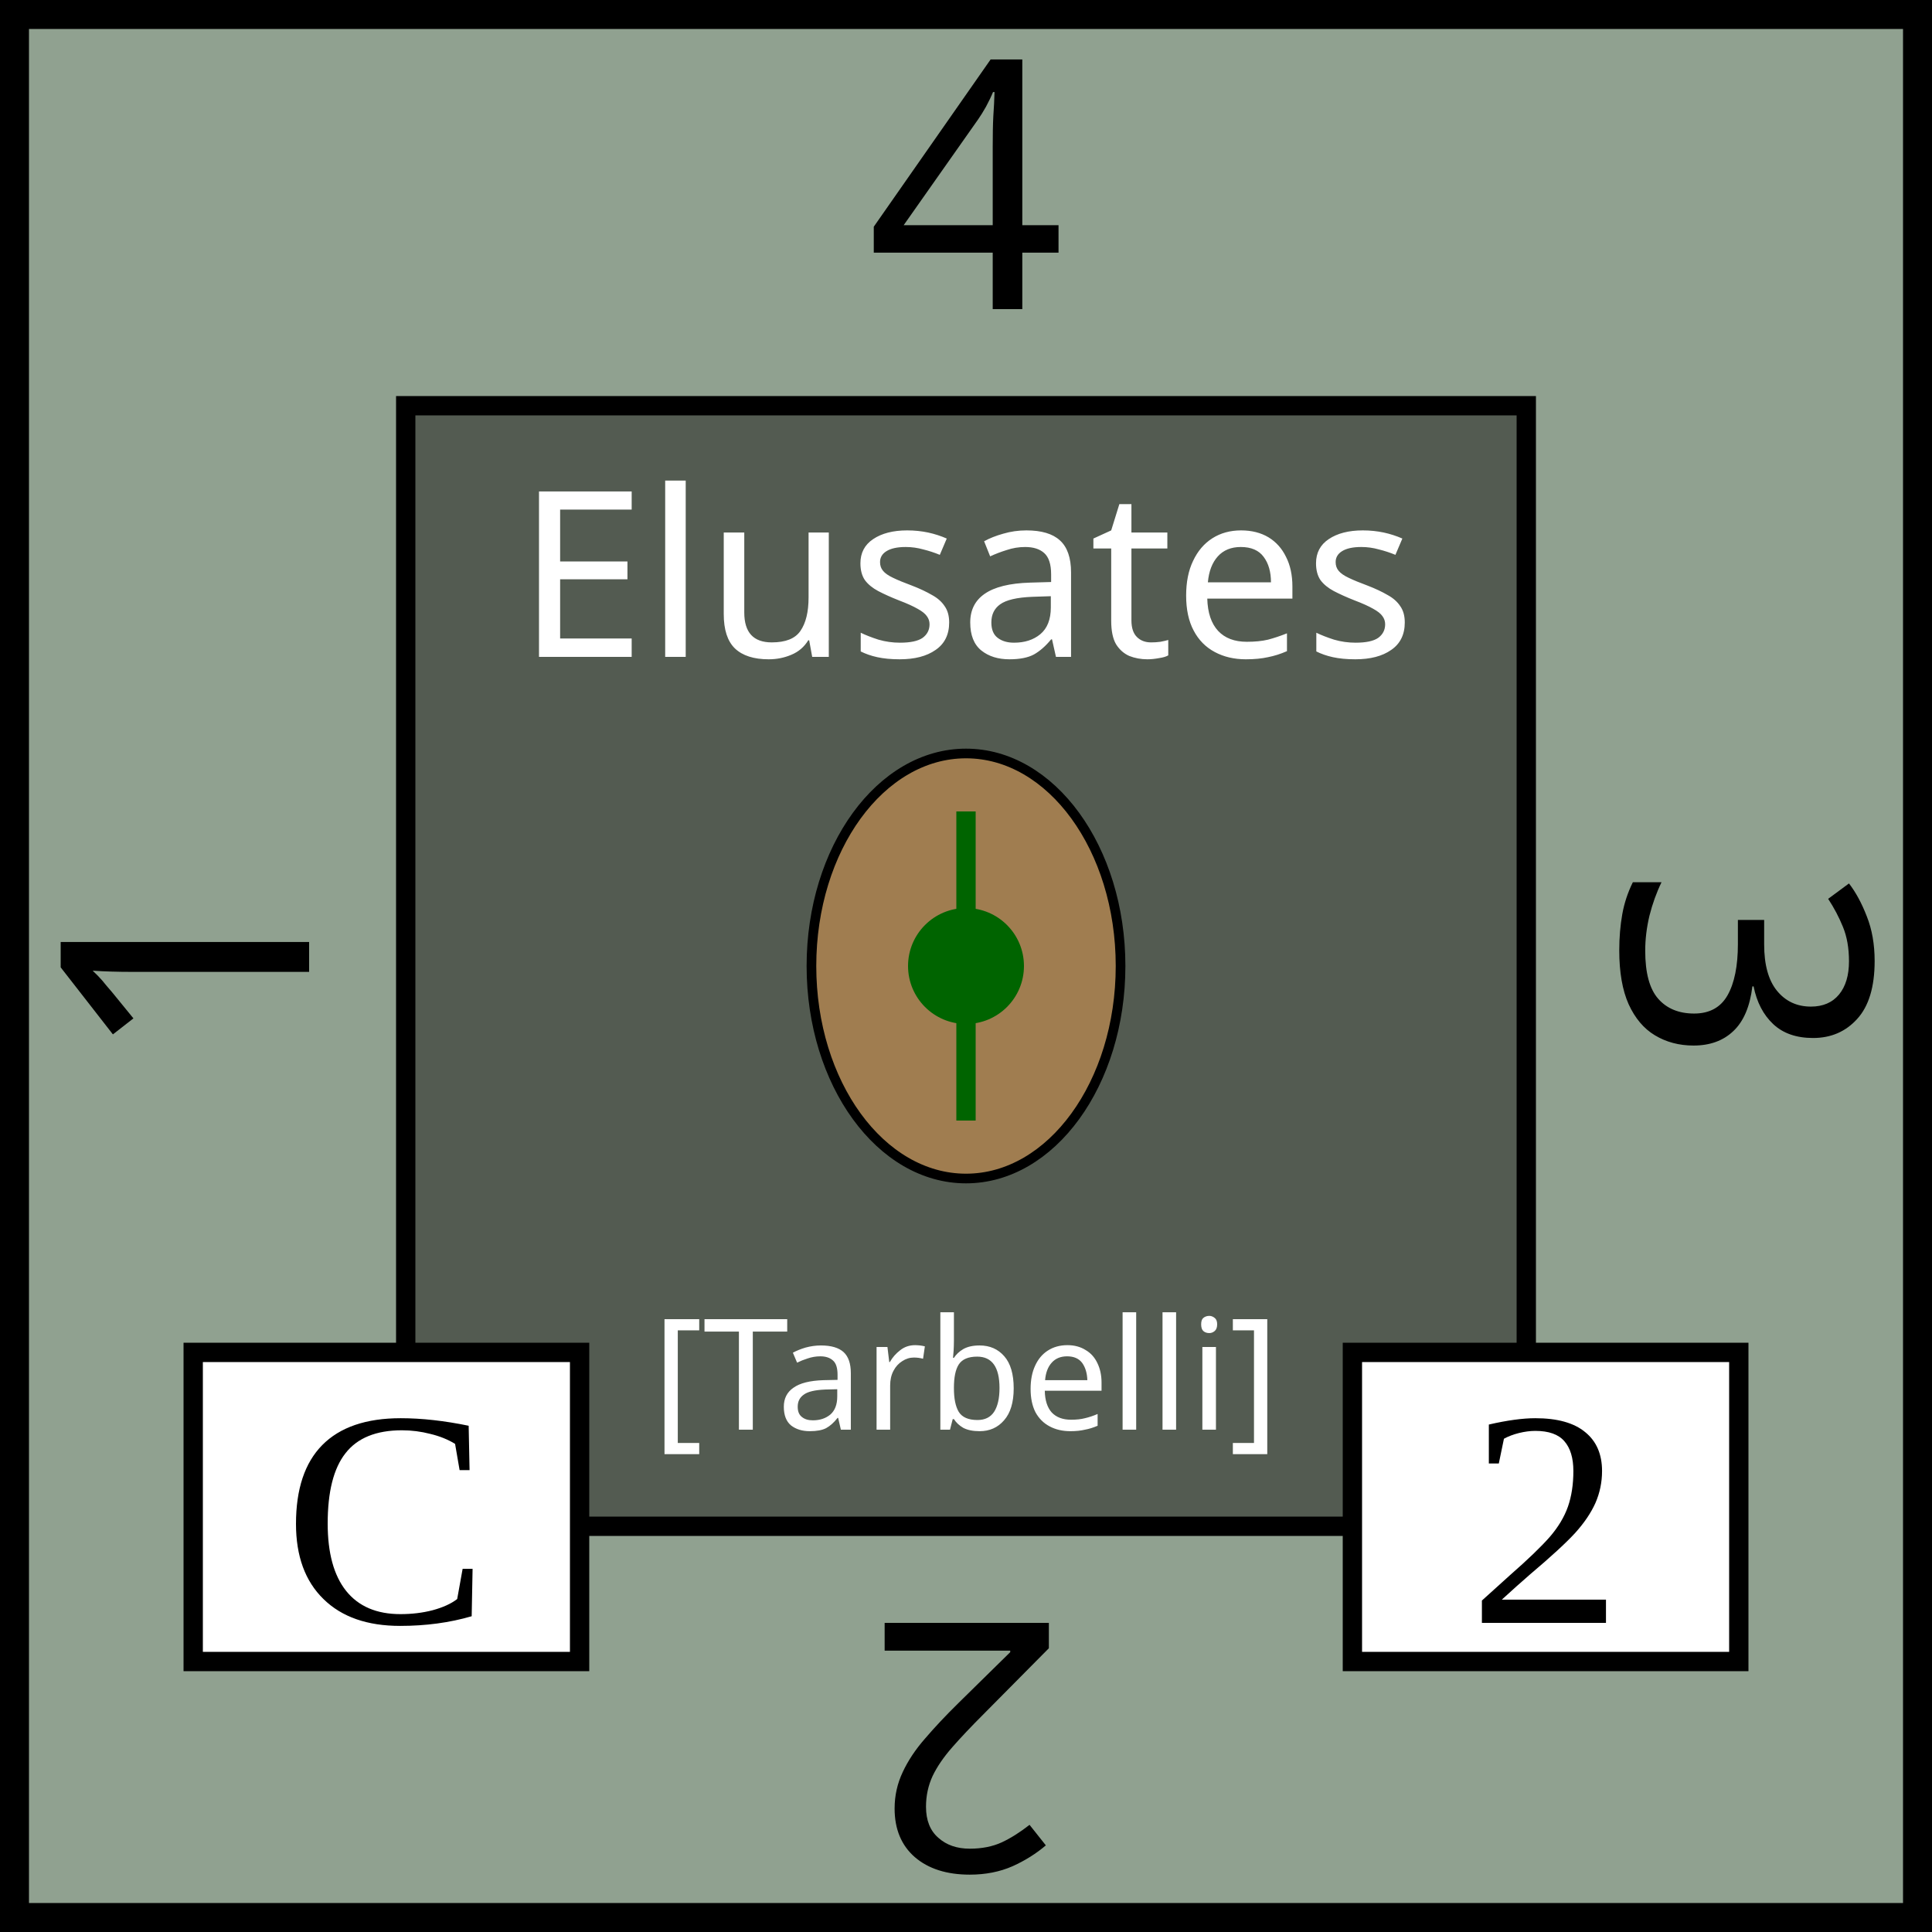
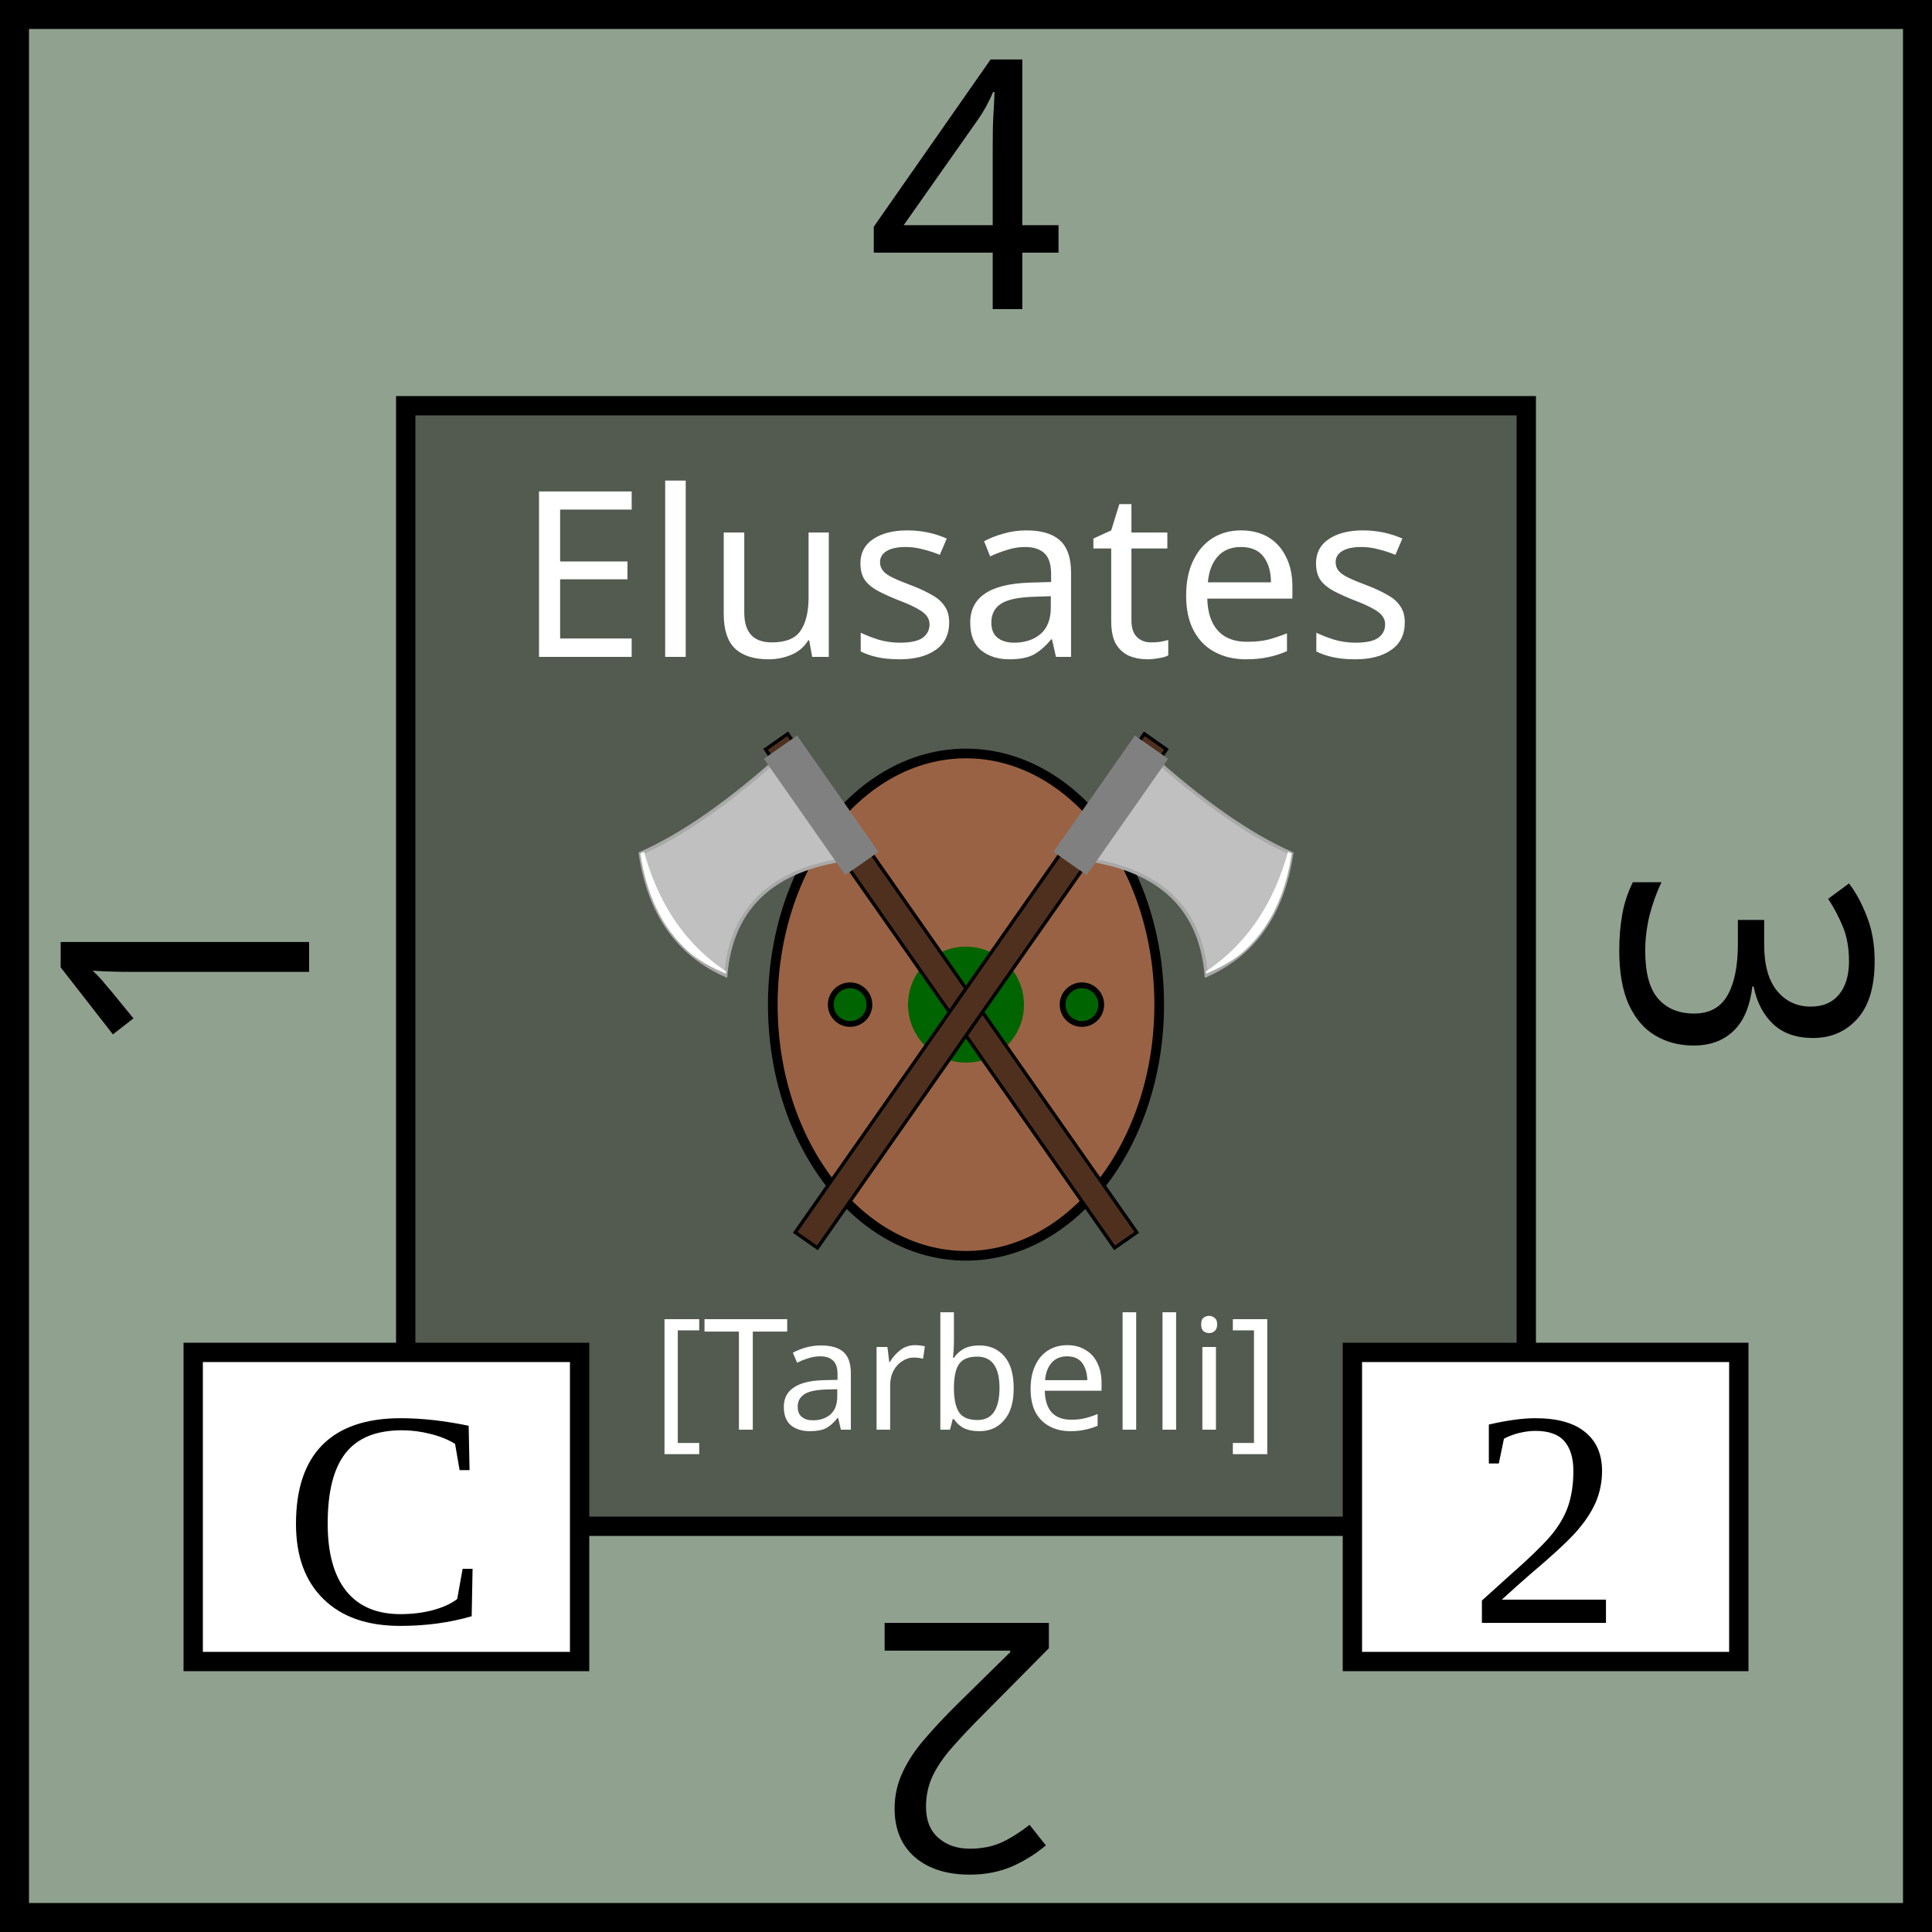
<svg xmlns="http://www.w3.org/2000/svg" viewBox="0 0 100 100" width="100" height="100">
+   <defs>
+     <clipPath id="axe-blade-clip">
+       <path d="           M 50 6           Q 34 8 24 6           Q 18 18 24 28           Q 34 16 50 25         " />
+     </clipPath>
+   </defs>
  <rect id="background" fill="rgb(144,161,144)" height="100" width="100" stroke="black" stroke-width="3" />
  <g id="tribe" text-anchor="middle" font-size="12" font-family="Papyrus">
    <rect x="21" y="21" width="58" height="58" fill="rgb(83,91,81)" stroke="black" />
    <text x="50" y="34" fill="white">Elusates</text>
-     <ellipse id="shield" cx="50" cy="50" rx="8" ry="11" fill="rgb(160,125,80)" stroke="black" stroke-width="0.5" />
-     <circle cx="50" cy="50" r="3" fill="darkgreen" />
-     <line x1="50" y1="42" x2="50" y2="58" stroke="darkgreen" />
+     <ellipse id="shield" cx="50" cy="52" rx="10" ry="13" fill="#996244" stroke="black" stroke-width="0.5" />
+     <circle cx="50" cy="52" r="3" fill="darkgreen" />
+     <circle cx="44" cy="52" r="1" fill="darkgreen" stroke-width="0.3" stroke="black" />
+     <circle cx="56" cy="52" r="1" fill="darkgreen" stroke-width="0.3" stroke="black" />
    <text x="50" y="74" font-size="8" fill="white">[Tarbelli]</text>
  </g>
+   <g id="axe" transform="scale(0.35) rotate(-35,250,-46)">
+     <rect id="axe-handle" x="48" y="4" width="4" height="90" fill="#4f301f" stroke="black" stroke-width="0.5" />
+     <path id="axe-blade" d="         M 50 6         Q 34 8 24 6         Q 18 18 24 28         Q 34 16 50 25       " fill="silver" stroke="darkgrey" stroke-width="0.5" />
+     <path id="axe-blade-edge" d="         M 24 5         Q 17 18 25 29         Q 20 18 25 5         Z       " fill="white" clip-path="url(#axe-blade-clip)" />
+     <rect id="blade-base" x="47" y="5" width="6" height="21" fill="grey" />
+   </g>
+   <use href="#axe" transform="scale(-1,1) translate(-100,0)" />
  <g id="attributes" text-anchor="middle" font-size="16">
    <rect id="initiative" x="10" y="70" height="16" width="20" fill="white" stroke="black" />
    <text x="20" y="84">C</text>
    <rect id="firepower" x="70" y="70" height="16" width="20" fill="white" stroke="black" />
    <text x="80" y="84">2</text>
  </g>
  <g id="strength" text-anchor="middle" font-family="Papyrus" font-size="18">
    <text x="50" y="16">4</text>
    <text x="50" y="16" transform="rotate(90,50,50)">3</text>
    <text x="50" y="16" transform="rotate(180,50,50)">2</text>
    <text x="50" y="16" transform="rotate(270,50,50)">1</text>
  </g>
</svg>
